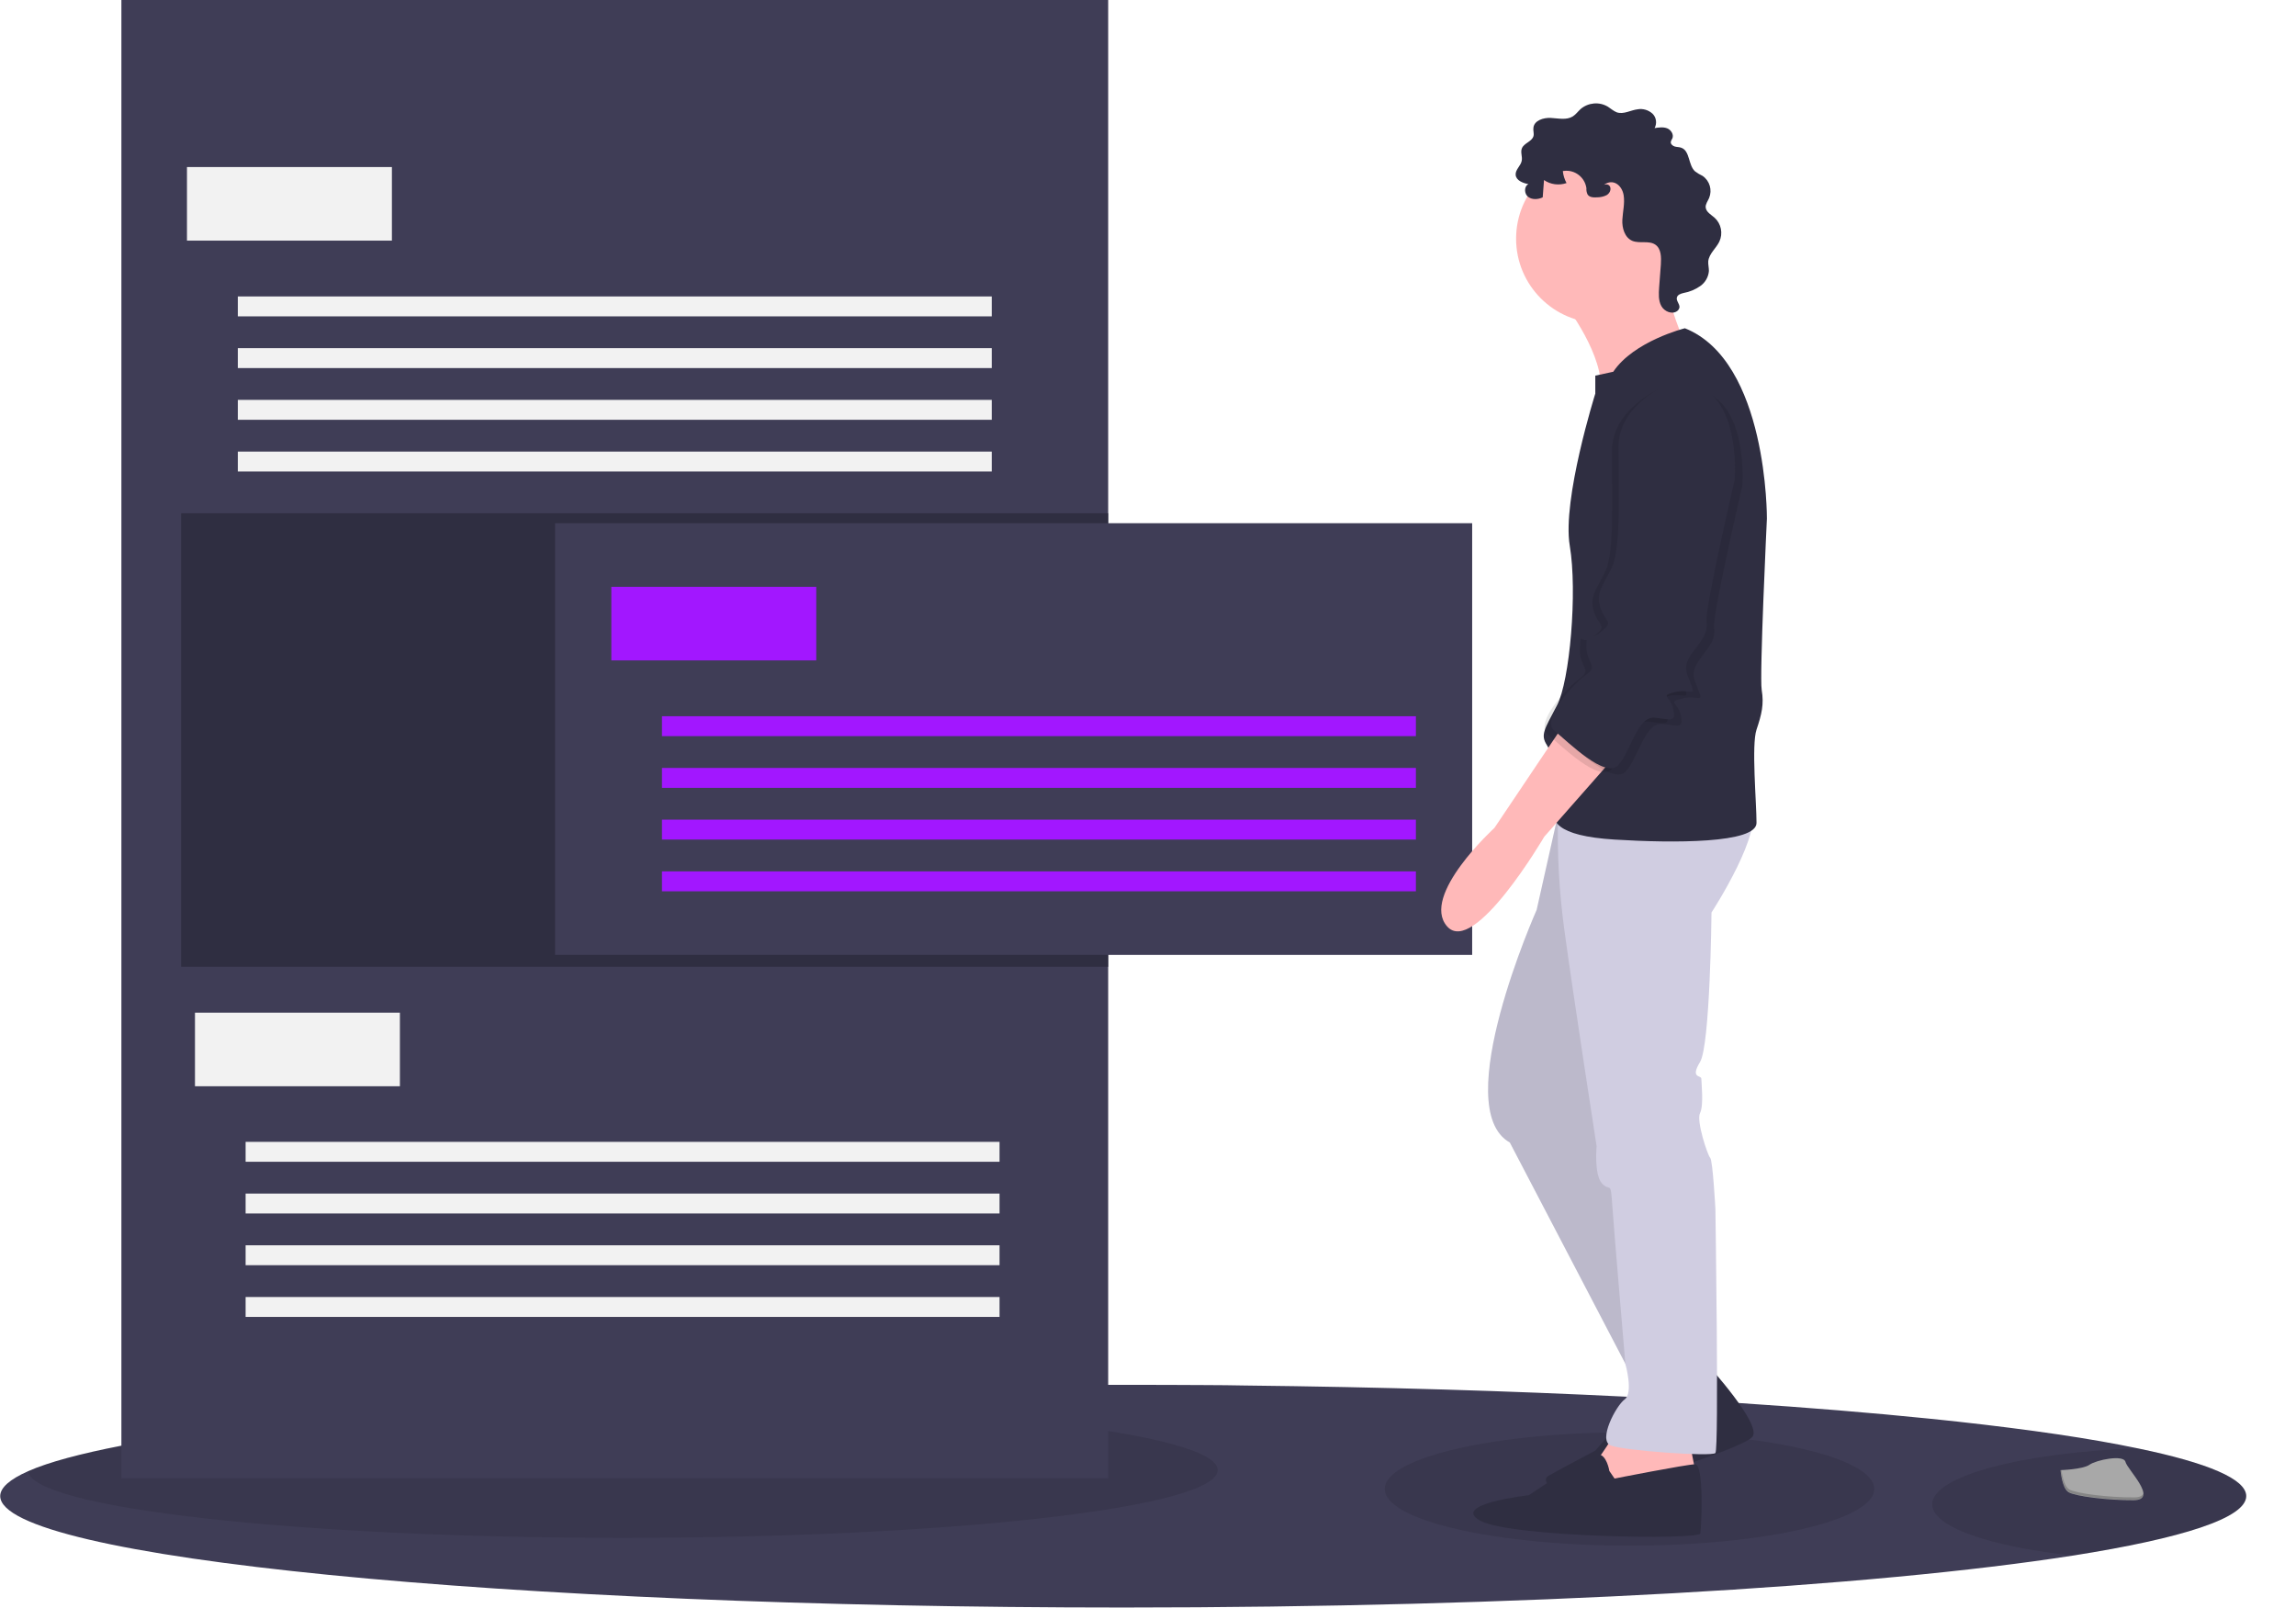
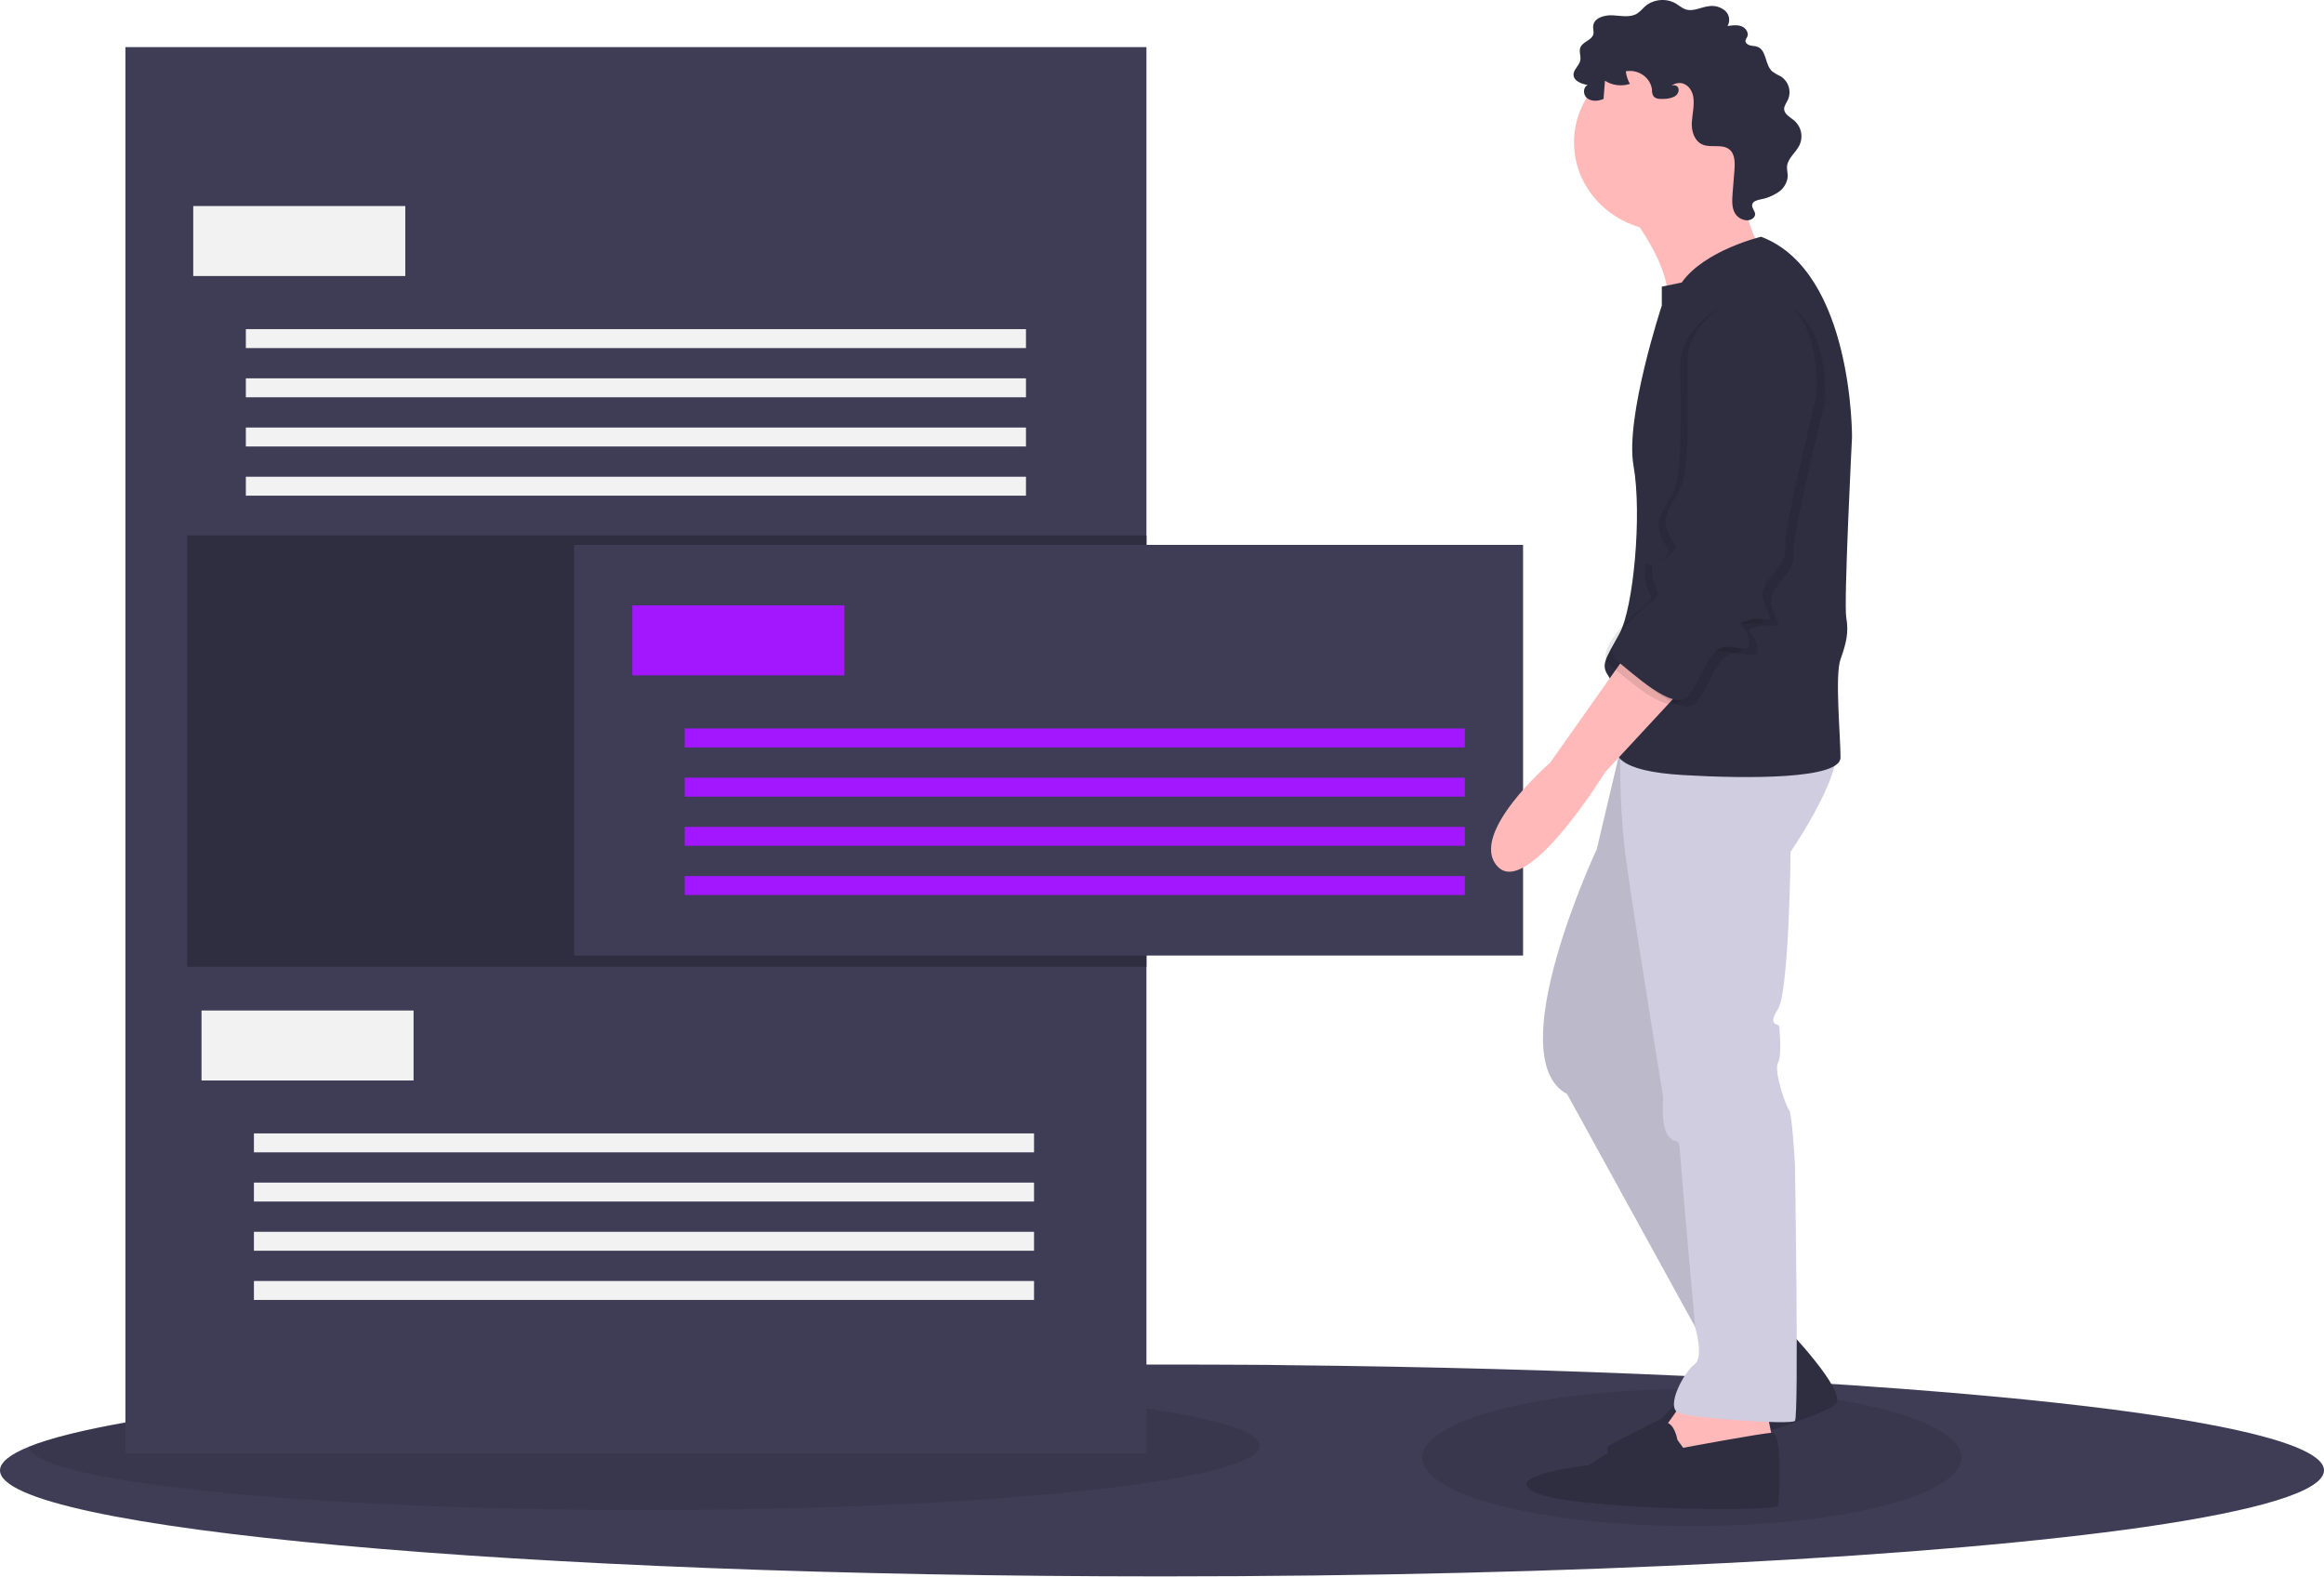
- <svg xmlns="http://www.w3.org/2000/svg" version="1.1" id="b4ce20e6-8fe7-43d5-87f7-68602c562594" x="0px" y="0px" viewBox="0 0 1061 742.9" style="enable-background:new 0 0 1061 742.9;" xml:space="preserve">
-   <style type="text/css">
+ <svg xmlns="http://www.w3.org/2000/svg" version="1.1" id="b4ce20e6-8fe7-43d5-87f7-68602c562594" x="0px" y="0px" viewBox="0 0 1064.657 721.985" xml:space="preserve" width="1064.657" height="721.985">
+   <defs id="defs85" />
+   <style type="text/css" id="style2">
	.st0{fill:#3F3D56;}
	.st1{opacity:0.1;enable-background:new    ;}
	.st2{fill:#2F2E41;}
	.st3{fill:#A217FF;}
	.st4{fill:#F2F2F2;}
	.st5{fill:#FFB9B9;}
	.st6{fill:#D0CDE1;}
	.st7{fill:#A8A8A8;}
	.st8{opacity:0.2;enable-background:new    ;}
</style>
-   <path class="st0" d="M1038,691.4c0,10.1-29.4,19.5-80.1,27.5c-92,14.4-254.2,24-438.8,24c-286.6,0-519-23-519-51.5  c0-3.9,4.5-7.8,12.9-11.5c9.5-4.2,24.2-8.1,43.2-11.8c39.2-7.7,97.1-14.2,167.8-19c82-5.6,181.2-9,288.2-9.1c2.3,0,4.6,0,6.9,0  c12.9,0,25.7,0,38.3,0.1c6,0,11.9,0.1,17.8,0.2c63,0.7,122.7,2.5,176.9,5.2c2.4,0.1,4.8,0.2,7.2,0.4c0.8,0,1.6,0.1,2.5,0.1  c0.2,0,0.4,0,0.7,0c10.6,0.6,21.1,1.2,31.2,1.8c3.3,0.2,6.7,0.4,9.9,0.6c31.9,2.1,61.3,4.5,87.8,7.2c4.5,0.5,9,0.9,13.3,1.4  c33.5,3.7,61.7,7.8,83.4,12.4C1020,676,1038,683.5,1038,691.4z" />
-   <ellipse class="st1" cx="753" cy="688.1" rx="113.1" ry="26.2" />
-   <path class="st1" d="M1038,691.4c0,10.1-29.4,19.5-80.1,27.5c-38.4-4.2-65-13.2-65-23.7c0-13,41.2-23.9,95-25.9  C1020,676,1038,683.5,1038,691.4z" />
-   <path class="st1" d="M562.7,679.4c0,17.3-123.1,31.3-274.9,31.3c-150.4,0-272.6-13.7-274.9-30.8c29.2-12.7,106-23.7,211-30.9  c20.5-0.6,41.9-0.8,63.9-0.8C439.6,648.2,562.7,662.1,562.7,679.4z" />
-   <rect x="56.1" y="0" class="st0" width="456" height="683.1" />
-   <rect x="83.7" y="237.2" class="st2" width="428.4" height="209.6" />
-   <rect x="256.5" y="241.8" class="st0" width="423.8" height="199.5" />
-   <rect x="282.5" y="271.2" class="st3" width="94.7" height="34" />
-   <rect x="305.9" y="331" class="st3" width="348.4" height="9.2" />
-   <rect x="305.9" y="354.9" class="st3" width="348.4" height="9.2" />
-   <rect x="305.9" y="378.8" class="st3" width="348.4" height="9.2" />
-   <rect x="305.9" y="402.7" class="st3" width="348.4" height="9.2" />
-   <rect x="86.4" y="77.2" class="st4" width="94.7" height="34" />
-   <rect x="109.9" y="137" class="st4" width="348.4" height="9.2" />
-   <rect x="109.9" y="160.9" class="st4" width="348.4" height="9.2" />
-   <rect x="109.9" y="184.8" class="st4" width="348.4" height="9.2" />
-   <rect x="109.9" y="208.7" class="st4" width="348.4" height="9.2" />
-   <rect x="90.1" y="468" class="st4" width="94.7" height="34" />
-   <rect x="113.5" y="527.7" class="st4" width="348.4" height="9.2" />
-   <rect x="113.5" y="551.6" class="st4" width="348.4" height="9.2" />
-   <rect x="113.5" y="575.5" class="st4" width="348.4" height="9.2" />
-   <rect x="113.5" y="599.4" class="st4" width="348.4" height="9.2" />
-   <path class="st5" d="M723.1,140.5c0,0,18.9,24.2,16.5,41.4s39-23.6,39-23.6s-14.2-29.5-6.5-43.7S723.1,140.5,723.1,140.5z" />
-   <path class="st2" d="M789.2,630.8c0,0,24.8,27.2,20.7,33.1s-76.8,28.4-85.1,27.2s-12.4-7.1-9.5-8.9s21.9-11.8,21.9-11.8l15.9-18.3  c0,0,11.8-6.5,11.8-10S789.2,630.8,789.2,630.8z" />
-   <path class="st5" d="M747.3,660.9c0,0-9.5,15.4-11.2,15.9s8.9,21.9,8.9,21.9l24.8-7.7l13.6-11.2l-3-15.4L747.3,660.9z" />
-   <path class="st6" d="M721.9,367.9l-11.8,52.6c0,0-40.8,91.6-12.4,107.5l62,118.7l33.1-14.8l-55.5-121.7l25.4-140L721.9,367.9z" />
-   <path class="st1" d="M721.9,367.9l-11.8,52.6c0,0-40.8,91.6-12.4,107.5l62,118.7l33.1-14.8l-55.5-121.7l25.4-140L721.9,367.9z" />
-   <path class="st6" d="M726,376.2h-6c-0.5,18.2,0.5,36.3,3,54.3c4.1,30.1,14.8,99.2,14.8,99.2s-1.2,13,2.4,17.1s4.1-1.2,4.7,8.3  s6.2,75.2,6.2,75.2s3.8,13.4-0.3,16.4s-12.4,18.9-6.5,21.3s46.7,5.3,48.4,3.5s0-112.8,0-112.8s-1.2-22.4-2.4-23.6  s-6.5-17.1-4.7-20.7c1.8-3.5,0.6-14.2,0.6-15.9s-5.3,0-0.6-7.7s5.3-69.1,5.3-69.1s25.4-39,17.7-49L726,376.2z" />
-   <circle class="st5" cx="739.6" cy="110.3" r="39" />
-   <path class="st2" d="M778.6,151.7c0,0-23.6,5.9-33.1,20.1l-8.3,1.8v8.3c0,0-15.4,49-11.8,70.3s0,62.6-5.9,73.8s-7.7,13.6-4.7,18.3  s7.1,20.7,4.1,27.8s0,14.2,27.2,15.9s65.6,1.8,65.6-7.7s-2.4-36,0-43.1s3.5-11.8,2.4-18.3s2.4-79.2,2.4-79.2S817,167,778.6,151.7z" />
-   <path class="st5" d="M723.1,334.2l-32.5,48.4c0,0-34.3,31.3-21.9,45.5c12.4,14.2,44.9-41.4,44.9-41.4l35.4-40.2L723.1,334.2z" />
-   <path class="st2" d="M743.7,679.8c0,0-1.2-7.7-5.3-7.7S706.5,691,706.5,691s-36.6,4.1-22.4,11.8s101,8.9,101.6,5.9s1.8-32.1-2.4-32  s-37.2,6.6-37.2,6.6L743.7,679.8z" />
-   <path class="st2" d="M742.4,90.2c-1.4,0.7-2.9,1-4.5,1c-1.6,0.1-3.5,0-4.3-1.4c-0.4-0.9-0.6-1.9-0.5-2.8c-0.7-5.1-5.4-8.7-10.5-8  c-0.1,0-0.3,0-0.4,0.1c0.2,2,0.8,3.8,1.7,5.5c-3.5,1.2-7.4,0.7-10.4-1.4l-0.6,8c-2.1,1-4.8,1.2-6.7-0.2s-2-4.9,0.1-5.9  c-2.6-0.5-5.7-1.7-5.9-4.3c-0.2-2.4,2.4-4.2,2.8-6.5c0.4-1.9-0.7-4,0.1-5.8c1-2.4,4.5-3,5.3-5.5c0.4-1.3-0.2-2.6,0-3.9  c0.3-3.4,4.6-4.8,8.1-4.6s7.2,1.1,10.1-0.7c1.4-0.9,2.4-2.3,3.6-3.4c3.5-3,8.6-3.5,12.6-1.1c1.4,0.9,2.6,2,4.1,2.6  c3.2,1.1,6.4-1,9.7-1.4c2.4-0.4,4.9,0.3,6.8,2c1.8,1.7,2.2,4.5,1,6.7c1.9-0.3,4-0.6,5.8,0.1s3.2,2.9,2.4,4.7c-0.3,0.5-0.6,1-0.7,1.5  c-0.2,1,0.8,1.9,1.8,2.2s2.1,0.2,3.1,0.6c4,1.5,3.1,8,6.3,10.9c1.1,0.8,2.2,1.5,3.5,2.1c3.3,2.3,4.5,6.5,3,10.2  c-0.6,1.4-1.7,2.8-1.6,4.3c0.2,2.2,2.5,3.4,4.1,4.8c3.1,2.8,4,7.3,2.2,11.1c-1.5,3.1-4.7,5.5-5.1,9c-0.1,1.5,0.3,3,0.3,4.5  c-0.2,2.8-1.7,5.4-4,7c-2.3,1.6-4.9,2.7-7.7,3.2c-1.3,0.3-2.8,0.8-3.1,2.1c-0.4,1.5,1.3,2.9,1.2,4.5c-0.1,0.7-0.5,1.3-1,1.7  c-2.3,1.8-6,0.3-7.4-2.3s-1.2-5.7-1-8.6l0.8-10.6c0.2-3.3,0.2-7.2-2.5-9.1c-3-2.1-7.3-0.4-10.7-1.8c-3.5-1.5-4.8-5.9-4.6-9.7  s1.2-7.6,0.6-11.4c-0.8-4.7-4.9-7.8-9.1-4.8C744.6,84.3,745.3,88.5,742.4,90.2z" />
-   <path class="st1" d="M775,180c0,0-23.6,9.5-23.6,29.5s1.2,46.7-3,55.5s-7.7,11.8-5.3,18.9s6.5,5.9,0,11.2s-5.9-3.5-6.5,5.3  s5.9,10,0,14.2s-21.3,20.7-14.8,26s23.6,22.4,29.5,15.9s8.9-23,17.1-21.9s9.5,1.8,8.3-4.1s-6.5-5.9,0.6-7.7s10,2.4,7.7-3.5  s-4.1-8.3,0.6-14.8s7.1-8.3,6.5-14.8s13-65,13-65S809.3,175.3,775,180z" />
-   <path class="st1" d="M768.5,178.9c0,0-23.6,9.5-23.6,29.5s1.2,46.7-3,55.5s-7.7,11.8-5.3,18.9s6.5,5.9,0,11.2s-5.9-3.5-6.5,5.3  s5.9,10,0,14.2s-21.3,20.7-14.8,26s23.6,22.4,29.5,15.9s8.9-23,17.1-21.9s9.5,1.8,8.3-4.1s-6.5-5.9,0.6-7.7s10,2.4,7.7-3.5  s-4.1-8.3,0.6-14.8s7.1-8.3,6.5-14.8s13-65,13-65S802.8,174.1,768.5,178.9z" />
-   <path class="st2" d="M771.5,177.1c0,0-23.6,9.5-23.6,29.5s1.2,46.7-3,55.5s-7.7,11.8-5.3,18.9s6.5,5.9,0,11.2s-5.9-3.5-6.5,5.3  s5.9,10,0,14.2s-21.3,20.7-14.8,26s23.6,22.4,29.5,15.9s8.9-23,17.1-21.9s9.5,1.8,8.3-4.1s-6.5-5.9,0.6-7.7s10,2.4,7.7-3.5  s-4.1-8.3,0.6-14.8s7.1-8.3,6.5-14.8s13-65,13-65S805.8,172.4,771.5,177.1z" />
-   <path class="st7" d="M952.2,679.4c0,0,10.3-0.3,13.4-2.5s15.8-4.8,16.6-1.3s15.5,17.6,3.8,17.7s-27-1.8-30.1-3.7  S952.2,679.4,952.2,679.4z" />
-   <path class="st8" d="M986.3,692c-11.6,0.1-27-1.8-30.1-3.7c-2.4-1.4-3.3-6.6-3.6-9c-0.2,0-0.3,0-0.3,0s0.7,8.3,3.7,10.2  c3.1,1.9,18.5,3.8,30.1,3.7c3.4,0,4.5-1.2,4.4-3C990,691.3,988.7,692,986.3,692z" />
+   <path class="st0" d="m 1064.657,673.431 c 0,9.522 -30.158,18.385 -82.165,25.927 -94.372,13.576 -260.753,22.627 -450.112,22.627 C 238.391,721.985 0,700.3 0,673.431 c 0,-3.677 4.616,-7.354 13.233,-10.842 9.745,-3.96 24.824,-7.637 44.314,-11.125 40.211,-7.26 99.603,-13.388 172.126,-17.913 84.114,-5.28 185.871,-8.485 295.63,-8.579 2.359,0 4.719,0 7.078,0 13.233,0 26.363,0 39.287,0.094 6.155,0 12.207,0.094 18.259,0.189 64.624,0.66 125.863,2.357 181.46,4.903 2.462,0.094 4.924,0.189 7.386,0.377 0.821,0 1.641,0.094 2.564,0.094 0.205,0 0.41,0 0.718,0 10.873,0.566 21.644,1.131 32.004,1.697 3.385,0.189 6.873,0.377 10.155,0.566 32.722,1.98 62.88,4.243 90.063,6.788 4.616,0.471 9.232,0.849 13.643,1.32 34.364,3.488 63.291,7.354 85.55,11.691 32.722,6.222 51.186,13.293 51.186,20.742 z" id="path6" style="fill:#3f3d56;stroke-width:0.983" />
+   <ellipse class="st1" cx="775.064" cy="667.565" rx="123.492" ry="31.391" id="ellipse8" style="opacity:0.1;stroke-width:1.144;enable-background:new" />
+   <path class="st1" d="m 577.104,662.117 c 0,16.31 -126.274,29.51 -281.987,29.51 -154.277,0 -279.628,-12.916 -281.987,-29.038 29.953,-11.974 108.733,-22.344 216.44,-29.132 21.028,-0.566 42.98,-0.754 65.547,-0.754 155.713,0 281.987,13.105 281.987,29.415 z" id="path12" style="opacity:0.1;stroke-width:0.983;enable-background:new" />
+   <rect x="57.444" y="21.581" class="st0" width="467.756" height="644.024" id="rect14" style="fill:#3f3d56;stroke-width:0.983" />
+   <rect x="85.755" y="245.212" class="st2" width="439.444" height="197.61" id="rect16" style="fill:#2f2e41;stroke-width:0.983" />
+   <rect x="263.01" y="249.549" class="st0" width="434.726" height="188.088" id="rect18" style="fill:#3f3d56;stroke-width:0.983;opacity:1" />
+   <rect x="289.68" y="277.268" class="st3" width="97.141" height="32.055" id="rect20" style="fill:#a217ff;stroke-width:0.983" />
+   <rect x="313.683" y="333.647" class="st3" width="357.382" height="8.674" id="rect22" style="fill:#a217ff;stroke-width:0.983" />
+   <rect x="313.683" y="356.18" class="st3" width="357.382" height="8.674" id="rect24" style="fill:#a217ff;stroke-width:0.983" />
+   <rect x="313.683" y="378.712" class="st3" width="357.382" height="8.674" id="rect26" style="fill:#a217ff;stroke-width:0.983" />
+   <rect x="313.683" y="401.245" class="st3" width="357.382" height="8.674" id="rect28" style="fill:#a217ff;stroke-width:0.983" />
+   <rect x="88.525" y="94.365" class="st4" width="97.141" height="32.055" id="rect30" style="fill:#f2f2f2;stroke-width:0.983" />
+   <rect x="112.631" y="150.744" class="st4" width="357.382" height="8.674" id="rect32" style="fill:#f2f2f2;stroke-width:0.983" />
+   <rect x="112.631" y="173.277" class="st4" width="357.382" height="8.674" id="rect34" style="fill:#f2f2f2;stroke-width:0.983" />
+   <rect x="112.631" y="195.81" class="st4" width="357.382" height="8.674" id="rect36" style="fill:#f2f2f2;stroke-width:0.983" />
+   <rect x="112.631" y="218.343" class="st4" width="357.382" height="8.674" id="rect38" style="fill:#f2f2f2;stroke-width:0.983" />
+   <rect x="92.32" y="462.81" class="st4" width="97.141" height="32.055" id="rect40" style="fill:#f2f2f2;stroke-width:0.983" />
+   <rect x="116.323" y="519.095" class="st4" width="357.382" height="8.674" id="rect42" style="fill:#f2f2f2;stroke-width:0.983" />
+   <rect x="116.323" y="541.628" class="st4" width="357.382" height="8.674" id="rect44" style="fill:#f2f2f2;stroke-width:0.983" />
+   <rect x="116.323" y="564.161" class="st4" width="357.382" height="8.674" id="rect46" style="fill:#f2f2f2;stroke-width:0.983" />
+   <rect x="116.323" y="586.693" class="st4" width="357.382" height="8.674" id="rect48" style="fill:#f2f2f2;stroke-width:0.983" />
+   <path class="st5" d="m 745.808,96.741 c 0,0 20.767,25.25 18.13,43.196 -2.637,17.946 42.853,-24.624 42.853,-24.624 0,0 -15.603,-30.78 -7.142,-45.596 8.461,-14.816 -53.841,27.023 -53.841,27.023 z" id="path50" style="fill:#ffb9b9;stroke-width:1.071" />
+   <path class="st2" d="m 818.439,608.31 c 0,0 27.25,28.38 22.745,34.536 -4.505,6.156 -84.388,29.632 -93.508,28.38 -9.12,-1.252 -13.625,-7.408 -10.439,-9.286 3.187,-1.878 24.064,-12.312 24.064,-12.312 l 17.471,-19.094 c 0,0 12.966,-6.782 12.966,-10.434 0,-3.652 26.701,-11.79 26.701,-11.79 z" id="path52" style="fill:#2f2e41;stroke-width:1.071" />
+   <path class="st5" d="m 772.399,639.715 c 0,0 -10.439,16.068 -12.307,16.59 -1.868,0.522 9.779,22.85 9.779,22.85 l 27.25,-8.034 14.944,-11.686 -3.296,-16.068 z" id="path54" style="fill:#ffb9b9;stroke-width:1.071" />
+   <path class="st6" d="m 744.49,334.005 -12.966,54.882 c 0,0 -44.831,95.573 -13.625,112.163 l 68.125,123.849 36.37,-15.442 -60.983,-126.979 27.909,-146.073 z" id="path56" style="fill:#d0cde1;stroke-width:1.071" />
+   <path class="st1" d="m 744.49,334.005 -12.966,54.882 c 0,0 -44.831,95.573 -13.625,112.163 l 68.125,123.849 36.37,-15.442 -60.983,-126.979 27.909,-146.073 z" id="path58" style="opacity:0.1;stroke-width:1.071;enable-background:new" />
+   <path class="st6" d="m 748.995,342.665 h -6.593 c -0.549,18.989 0.549,37.875 3.296,56.655 4.505,31.406 16.262,103.503 16.262,103.503 0,0 -1.319,13.564 2.637,17.842 3.956,4.278 4.505,-1.252 5.164,8.66 0.659,9.912 6.813,78.462 6.813,78.462 0,0 4.175,13.981 -0.33,17.111 -4.505,3.13 -13.625,19.72 -7.142,22.224 6.483,2.504 51.314,5.53 53.182,3.652 1.868,-1.878 0,-117.693 0,-117.693 0,0 -1.319,-23.372 -2.637,-24.624 -1.319,-1.252 -7.142,-17.842 -5.164,-21.598 1.978,-3.652 0.659,-14.816 0.659,-16.59 0,-1.774 -5.824,0 -0.659,-8.034 5.164,-8.034 5.824,-72.097 5.824,-72.097 0,0 27.909,-40.692 19.449,-51.126 z" id="path60" style="fill:#d0cde1;stroke-width:1.071" />
+   <ellipse class="st5" cx="763.938" cy="65.231" id="circle62" rx="42.853" ry="40.692" style="fill:#ffb9b9;stroke-width:1.071" />
+   <path class="st2" d="m 806.791,108.427 c 0,0 -25.932,6.156 -36.37,20.972 l -9.12,1.878 v 8.66 c 0,0 -16.921,51.126 -12.966,73.349 3.956,22.224 0,65.315 -6.483,77.001 -6.483,11.686 -8.461,14.19 -5.164,19.094 3.296,4.904 7.801,21.598 4.505,29.006 -3.296,7.408 0,14.816 29.887,16.59 29.887,1.774 72.081,1.878 72.081,-8.034 0,-9.912 -2.637,-37.562 0,-44.97 2.637,-7.408 3.846,-12.312 2.637,-19.094 -1.209,-6.782 2.637,-82.636 2.637,-82.636 0,0 0.549,-75.854 -41.644,-91.817 z" id="path64" style="fill:#2f2e41;stroke-width:1.071" />
+   <path class="st5" d="m 745.808,298.844 -35.711,50.499 c 0,0 -37.689,32.658 -24.064,47.474 13.625,14.816 49.336,-43.196 49.336,-43.196 l 38.897,-41.944 z" id="path66" style="fill:#ffb9b9;stroke-width:1.071" />
+   <path class="st2" d="m 768.443,659.435 c 0,0 -1.319,-8.034 -5.824,-8.034 -4.505,0 -35.052,19.72 -35.052,19.72 0,0 -40.216,4.278 -24.613,12.312 15.603,8.034 110.978,9.286 111.638,6.156 0.659,-3.13 1.978,-33.492 -2.637,-33.388 -4.615,0.104 -40.875,6.886 -40.875,6.886 z" id="path68" style="fill:#2f2e41;stroke-width:1.071" />
+   <path class="st2" d="m 767.015,44.259 c -1.538,0.73 -3.187,1.043 -4.945,1.043 -1.758,0.104 -3.846,0 -4.725,-1.461 -0.44,-0.939 -0.659,-1.982 -0.549,-2.921 -0.769,-5.321 -5.933,-9.077 -11.537,-8.347 -0.11,0 -0.33,0 -0.44,0.104 0.22,2.087 0.879,3.965 1.868,5.739 -3.846,1.252 -8.131,0.73 -11.427,-1.461 l -0.659,8.347 c -2.307,1.043 -5.274,1.252 -7.362,-0.209 -2.088,-1.461 -2.198,-5.113 0.11,-6.156 -2.857,-0.522 -6.263,-1.774 -6.483,-4.487 -0.22,-2.504 2.637,-4.382 3.077,-6.782 0.44,-1.982 -0.769,-4.174 0.11,-6.052 1.099,-2.504 4.945,-3.13 5.824,-5.739 0.44,-1.356 -0.22,-2.713 0,-4.069 0.33,-3.547 5.054,-5.008 8.9,-4.8 3.846,0.209 7.911,1.148 11.098,-0.73 1.538,-0.939 2.637,-2.4 3.956,-3.547 3.846,-3.13 9.45,-3.652 13.845,-1.148 1.538,0.939 2.857,2.087 4.505,2.713 3.516,1.148 7.032,-1.043 10.658,-1.461 2.637,-0.417 5.384,0.313 7.472,2.087 1.978,1.774 2.417,4.695 1.099,6.991 2.088,-0.313 4.395,-0.626 6.373,0.104 1.978,0.73 3.516,3.026 2.637,4.904 -0.33,0.522 -0.659,1.043 -0.769,1.565 -0.22,1.043 0.879,1.982 1.978,2.295 1.099,0.313 2.307,0.209 3.406,0.626 4.395,1.565 3.406,8.347 6.922,11.373 1.209,0.835 2.417,1.565 3.846,2.191 3.626,2.4 4.945,6.782 3.296,10.642 -0.659,1.461 -1.868,2.921 -1.758,4.487 0.22,2.295 2.747,3.547 4.505,5.008 3.406,2.921 4.395,7.617 2.417,11.581 -1.648,3.234 -5.164,5.739 -5.604,9.39 -0.11,1.565 0.33,3.13 0.33,4.695 -0.22,2.921 -1.868,5.634 -4.395,7.304 -2.527,1.669 -5.384,2.817 -8.461,3.339 -1.428,0.313 -3.077,0.835 -3.406,2.191 -0.44,1.565 1.428,3.026 1.319,4.695 -0.11,0.73 -0.549,1.356 -1.099,1.774 -2.527,1.878 -6.593,0.313 -8.131,-2.4 -1.538,-2.713 -1.319,-5.947 -1.099,-8.973 l 0.879,-11.06 c 0.22,-3.443 0.22,-7.512 -2.747,-9.495 -3.296,-2.191 -8.021,-0.417 -11.757,-1.878 -3.846,-1.565 -5.274,-6.156 -5.054,-10.121 0.22,-3.965 1.319,-7.93 0.659,-11.895 -0.879,-4.904 -5.384,-8.138 -9.999,-5.008 3.736,-1.148 4.505,3.234 1.319,5.008 z" id="path70" style="fill:#2f2e41;stroke-width:1.071" />
+   <path class="st1" d="m 802.836,137.955 c 0,0 -25.932,9.912 -25.932,30.78 0,20.868 1.319,48.726 -3.296,57.907 -4.615,9.182 -8.461,12.312 -5.824,19.72 2.637,7.408 7.142,6.156 0,11.686 -7.142,5.53 -6.483,-3.652 -7.142,5.53 -0.659,9.182 6.483,10.434 0,14.816 -6.483,4.382 -23.404,21.598 -16.262,27.128 7.142,5.53 25.932,23.372 32.414,16.59 6.483,-6.782 9.779,-23.998 18.789,-22.85 9.01,1.148 10.439,1.878 9.12,-4.278 -1.319,-6.156 -7.142,-6.156 0.659,-8.034 7.801,-1.878 10.988,2.504 8.461,-3.652 -2.527,-6.156 -4.505,-8.66 0.659,-15.442 5.164,-6.782 7.801,-8.66 7.142,-15.442 -0.659,-6.782 14.284,-67.82 14.284,-67.82 0,0 4.615,-51.543 -33.074,-46.639 z" id="path72" style="opacity:0.1;stroke-width:1.071;enable-background:new" />
+   <path class="st1" d="m 795.694,136.807 c 0,0 -25.932,9.912 -25.932,30.78 0,20.868 1.319,48.726 -3.296,57.907 -4.615,9.182 -8.461,12.312 -5.824,19.72 2.637,7.408 7.142,6.156 0,11.686 -7.142,5.53 -6.483,-3.652 -7.142,5.53 -0.659,9.182 6.483,10.434 0,14.816 -6.483,4.382 -23.404,21.598 -16.262,27.128 7.142,5.53 25.932,23.372 32.414,16.59 6.483,-6.782 9.779,-23.998 18.789,-22.85 9.01,1.148 10.439,1.878 9.12,-4.278 -1.319,-6.156 -7.142,-6.156 0.659,-8.034 7.801,-1.878 10.988,2.504 8.461,-3.652 -2.527,-6.156 -4.505,-8.66 0.659,-15.442 5.164,-6.782 7.801,-8.66 7.142,-15.442 -0.659,-6.782 14.284,-67.82 14.284,-67.82 0,0 4.615,-51.647 -33.074,-46.639 z" id="path74" style="opacity:0.1;stroke-width:1.071;enable-background:new" />
+   <path class="st2" d="m 798.99,134.929 c 0,0 -25.932,9.912 -25.932,30.78 0,20.868 1.319,48.726 -3.296,57.907 -4.615,9.182 -8.461,12.312 -5.824,19.72 2.637,7.408 7.142,6.156 0,11.686 -7.142,5.53 -6.483,-3.652 -7.142,5.53 -0.659,9.182 6.483,10.434 0,14.816 -6.483,4.382 -23.404,21.598 -16.262,27.128 7.142,5.53 25.932,23.372 32.414,16.59 6.483,-6.782 9.779,-23.998 18.789,-22.85 9.01,1.148 10.439,1.878 9.12,-4.278 -1.319,-6.156 -7.142,-6.156 0.659,-8.034 7.801,-1.878 10.988,2.504 8.461,-3.652 -2.527,-6.156 -4.505,-8.66 0.659,-15.442 5.164,-6.782 7.801,-8.66 7.142,-15.442 -0.659,-6.782 14.284,-67.82 14.284,-67.82 0,0 4.615,-51.543 -33.074,-46.639 z" id="path76" style="fill:#2f2e41;stroke-width:1.071" />
</svg>
